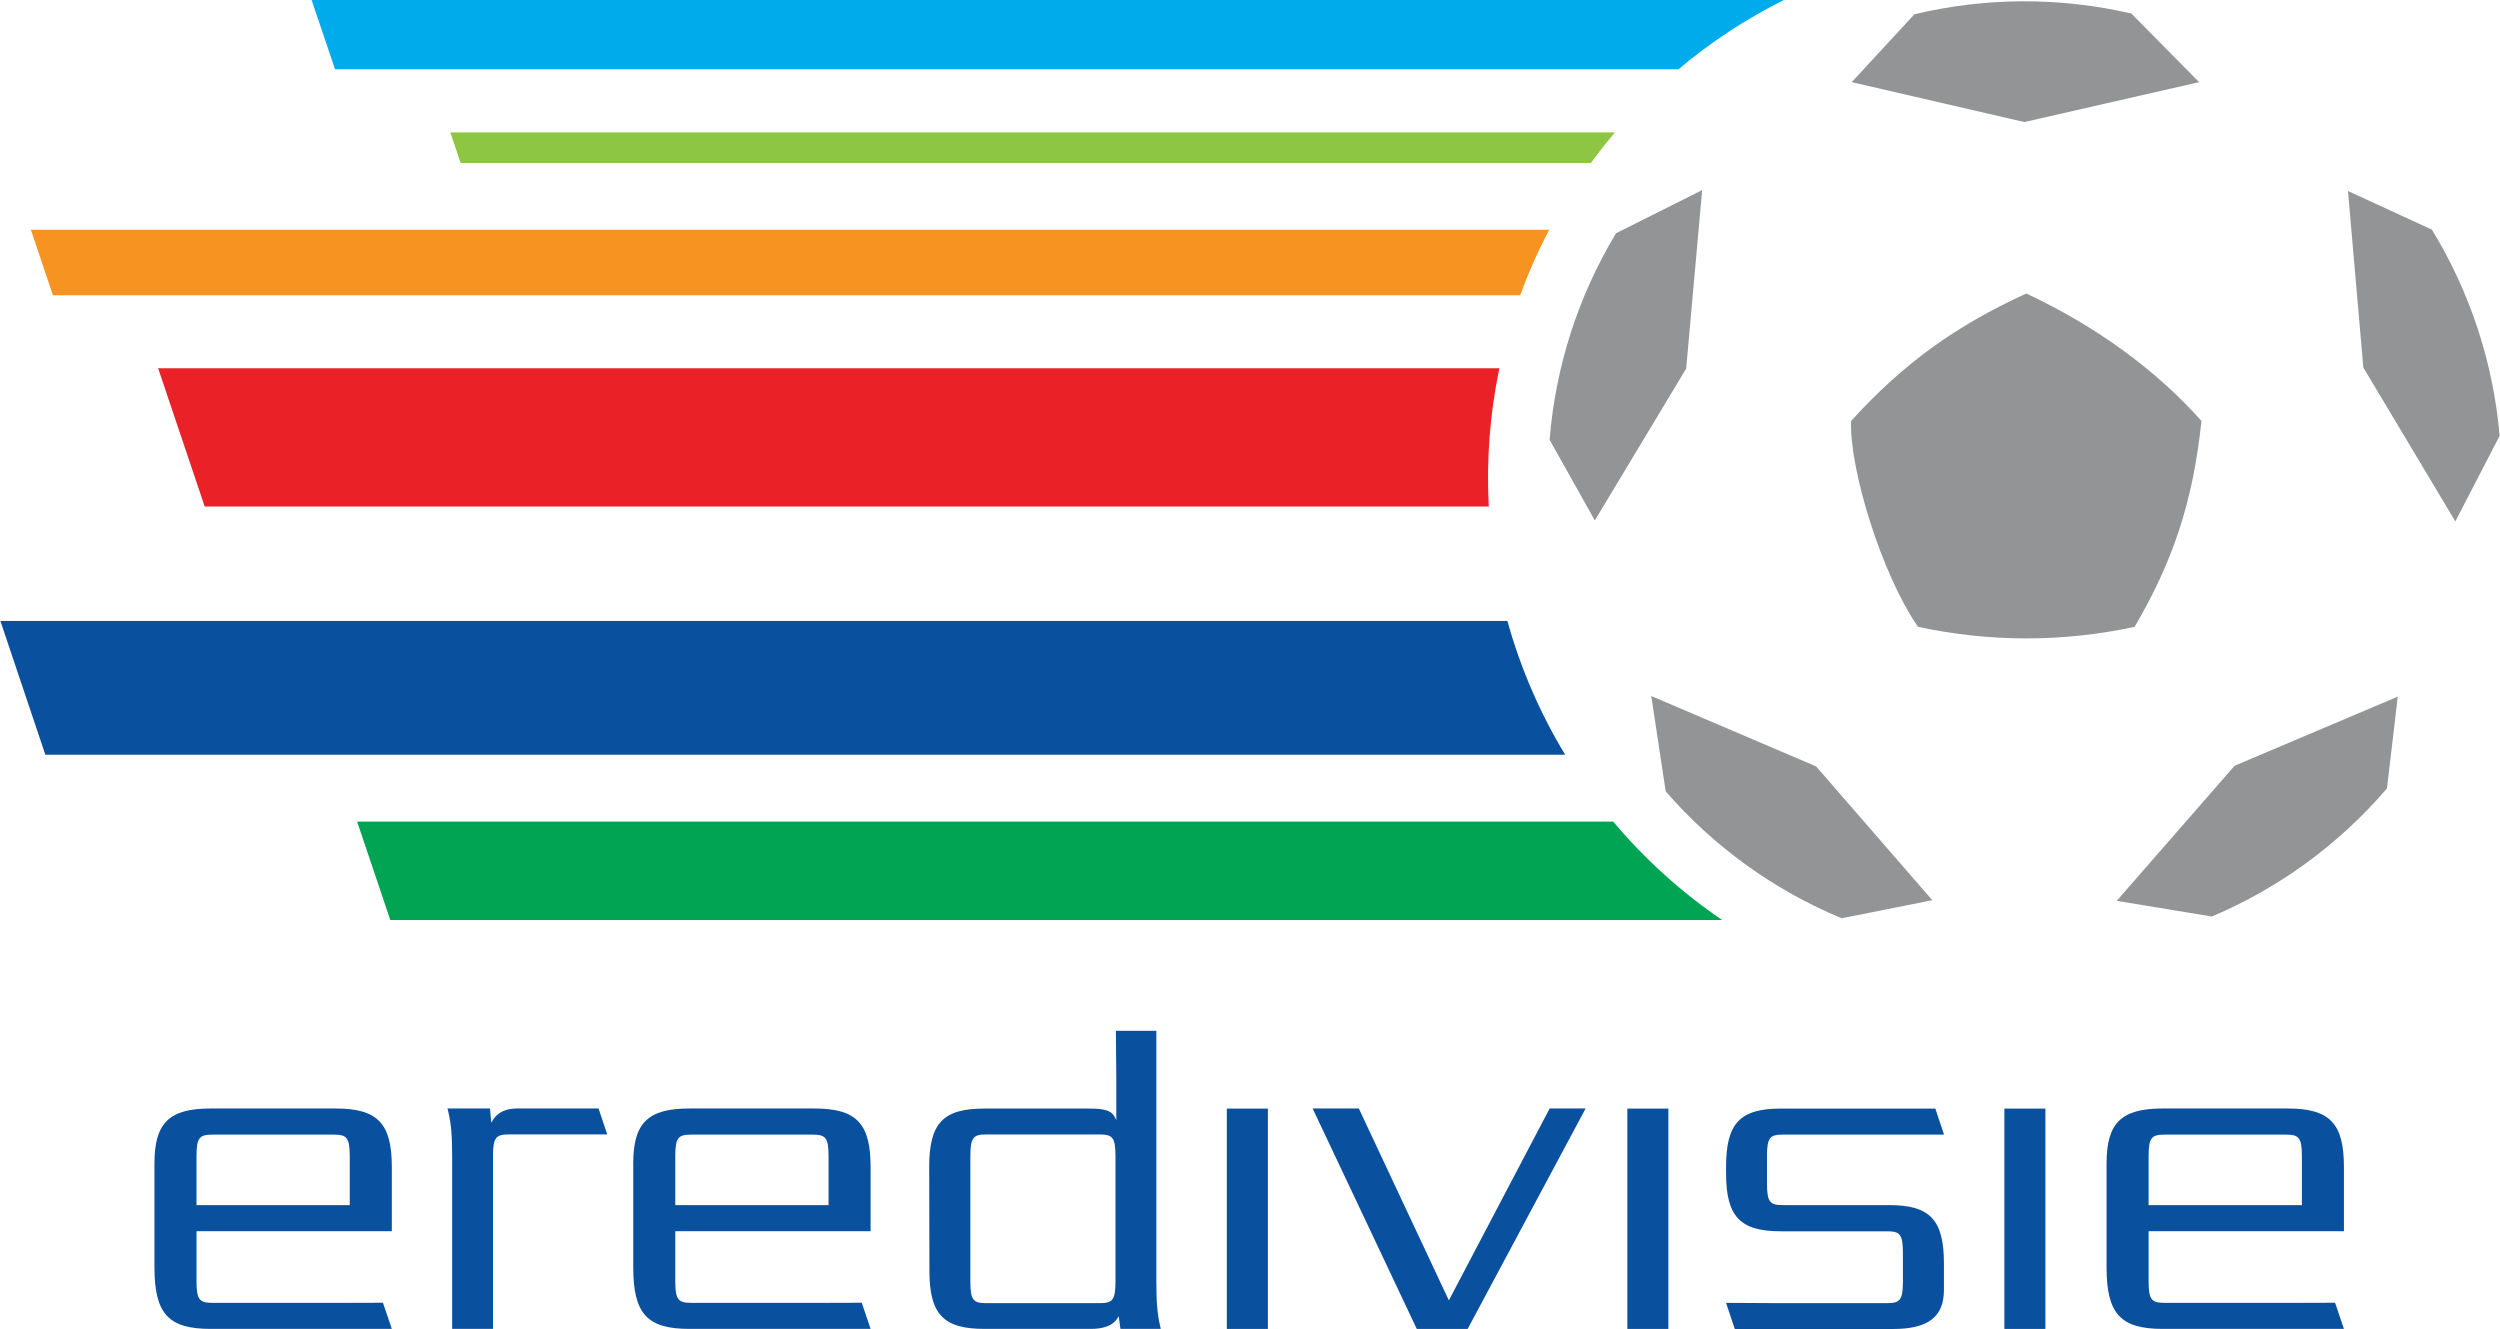
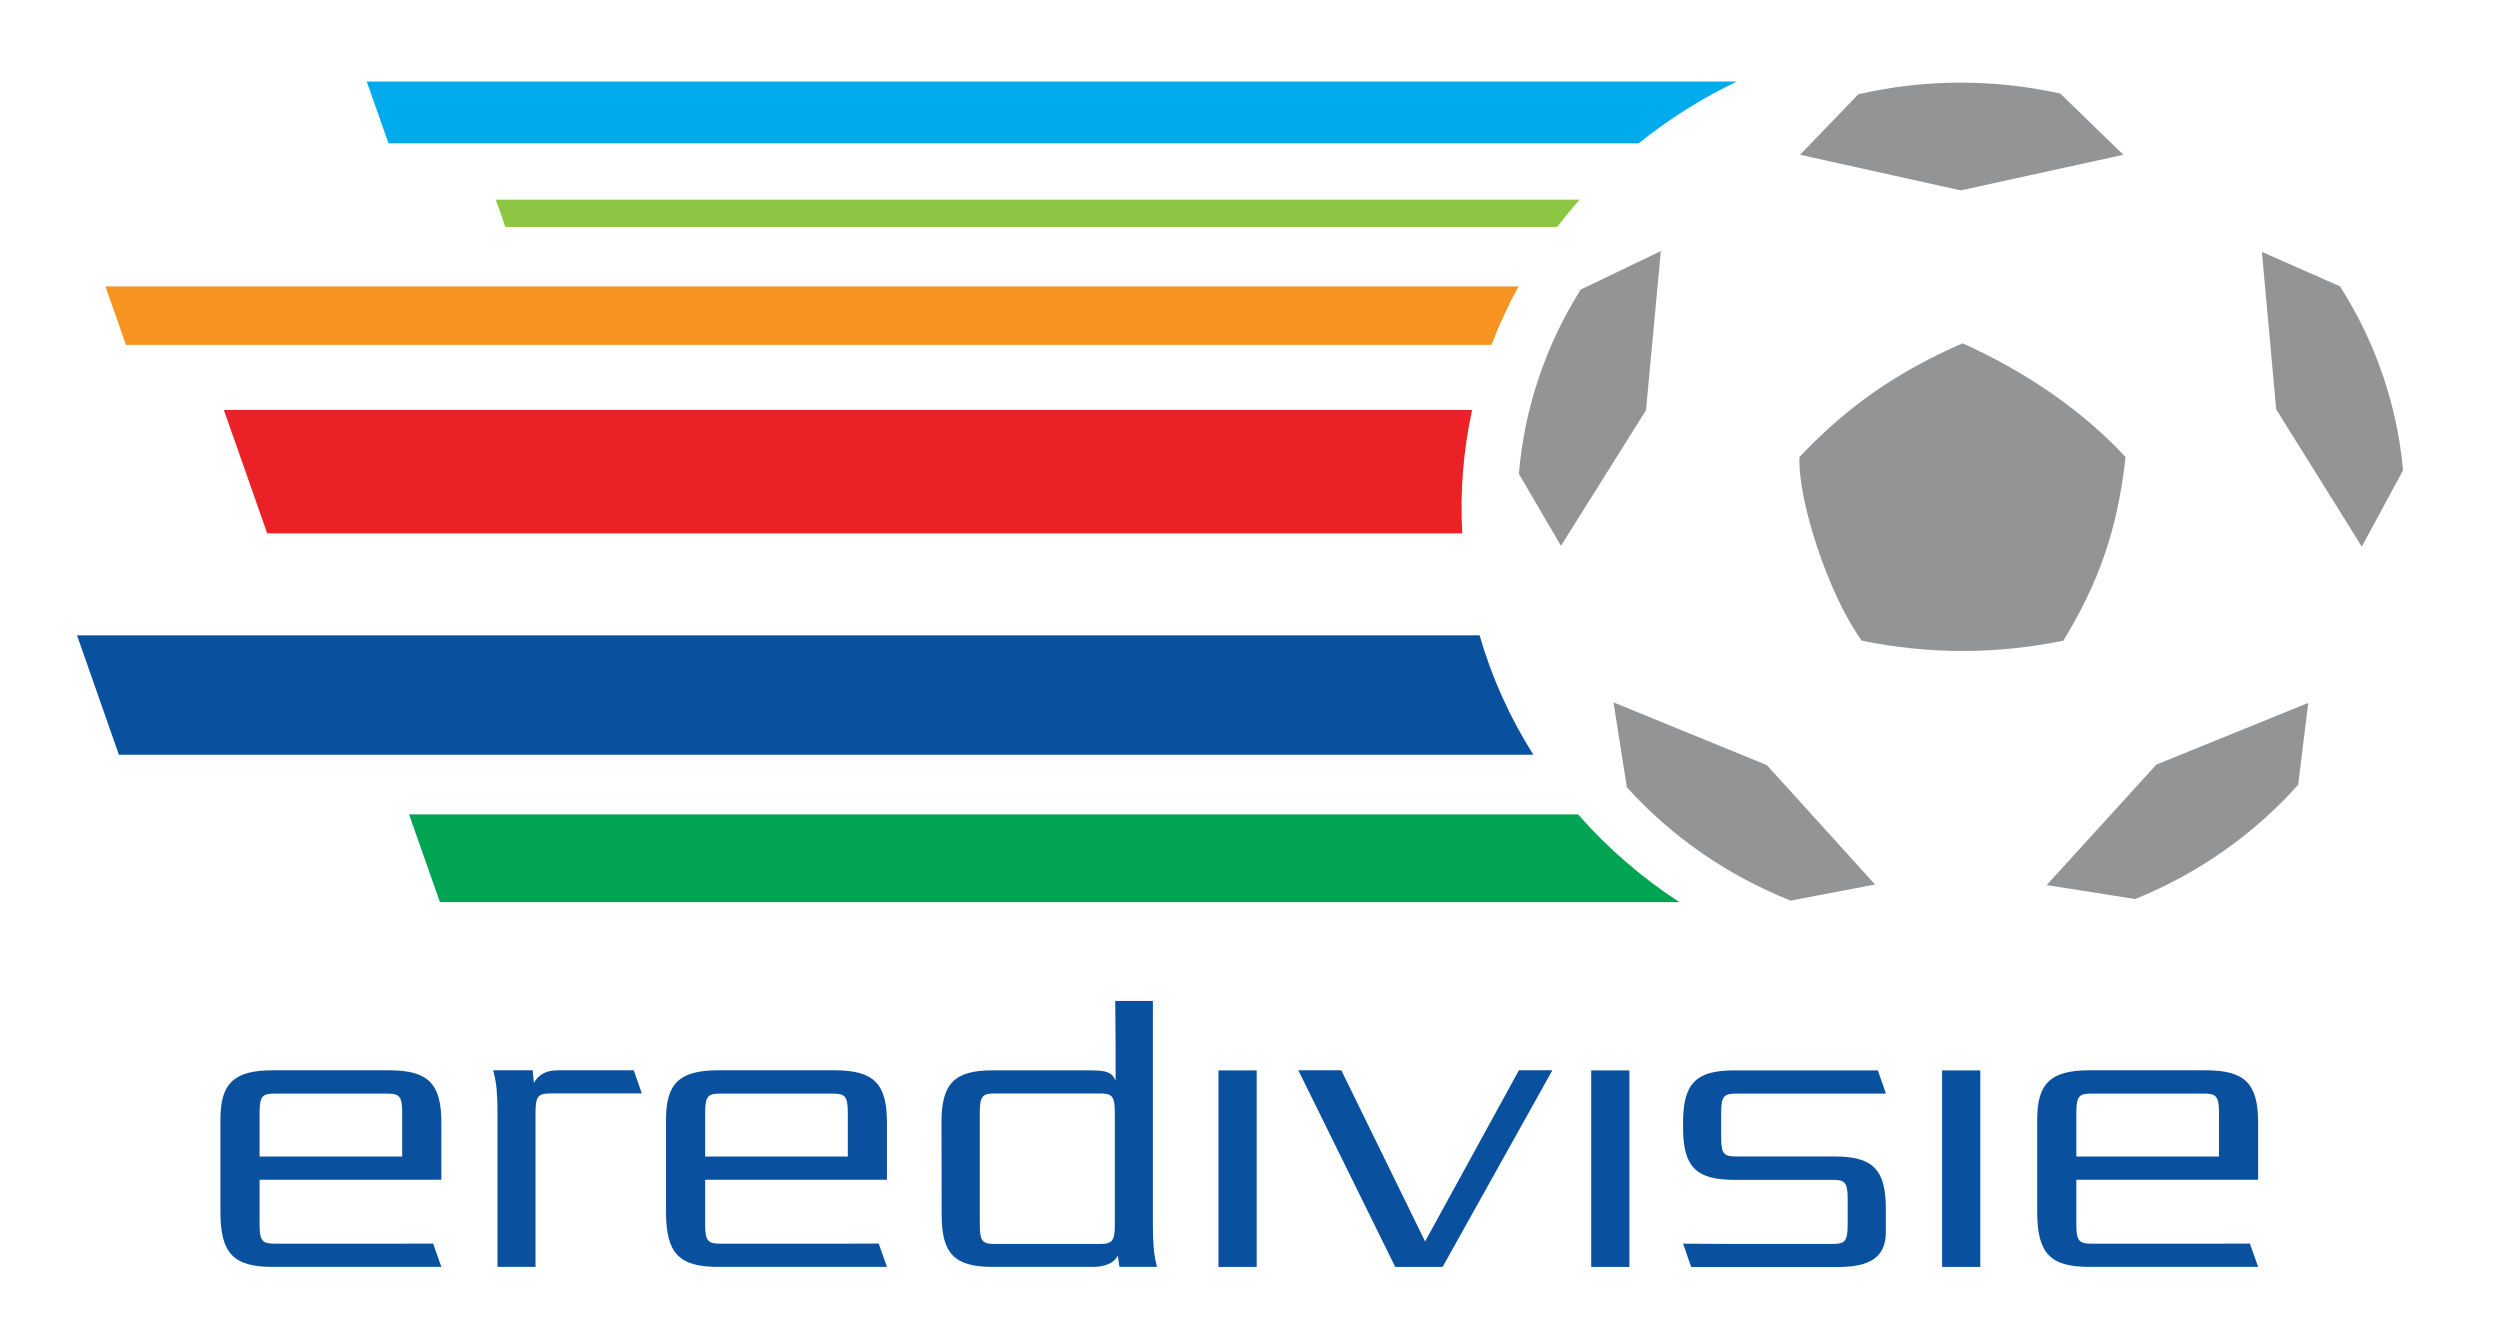
- <svg xmlns="http://www.w3.org/2000/svg" width="2500" height="1329" viewBox="0 0 270.95 144.08">
-   <path d="M174.852 89.072H38.674l3.597 10.666h144.387a58.136 58.136 0 0 1-11.806-10.666" fill="#00a452" />
-   <path d="M33.742 0l2.541 7.512h145.639A58.025 58.025 0 0 1 193.351 0H33.742z" fill="#00abeb" />
-   <path d="M3.307 24.904l2.389 7.104h159.066a58.418 58.418 0 0 1 3.151-7.104H3.307z" fill="#f79321" />
-   <path d="M162.509 39.928H17.105l5.047 14.986h139.211a57.937 57.937 0 0 1 1.146-14.986" fill="#ea2228" />
-   <path d="M48.781 14.357l1.117 3.314H172.43a61.633 61.633 0 0 1 2.608-3.314H48.781z" fill="#8cc642" />
-   <path d="M0 67.314l4.877 14.512h164.769a57.777 57.777 0 0 1-6.267-14.512H0z" fill="#09509f" />
-   <path d="M238.625 45.635c-4.938-5.555-11.487-10.301-18.991-13.816-7.513 3.443-13.22 7.465-18.992 13.816-.211 5.131 3.297 16.625 7.254 22.324 7.694 1.641 15.555 1.697 23.483 0 4.105-7.023 6.314-13.445 7.246-22.324M219.427 13.232l18.94-4.326-7.34-7.439a51.301 51.301 0 0 0-23.521.08l-6.797 7.359 18.718 4.326zM182.762 39.959l1.733-19.352-9.34 4.68a51.34 51.34 0 0 0-7.199 22.396l4.902 8.74 9.904-16.464zM196.848 83.086l-17.871-7.627 1.563 10.328a51.267 51.267 0 0 0 19.078 13.764l9.826-1.957-12.596-14.508zM242.215 83.019l-12.776 14.645 10.312 1.695a51.263 51.263 0 0 0 18.984-13.888l1.172-9.948-17.692 7.496zM256.175 39.846l9.973 16.68 4.803-9.277a51.379 51.379 0 0 0-7.34-22.352l-9.102-4.189 1.666 19.138z" fill="#929495" />
-   <path d="M209.586 120.183h-16.547c-4.453 0-5.953 1.594-5.953 6.321v.658c0 4.728 1.5 6.326 5.953 6.326h11.467c1.4 0 1.753.274 1.753 2.329v3.125c0 2.06-.353 2.332-1.753 2.332h-12.442l-4.978-.028.945 2.834h17.144c3.825 0 5.53-1.312 5.53-4.238v-2.871c0-4.729-1.506-6.323-5.953-6.323h-11.479c-1.398 0-1.75-.275-1.75-2.332v-2.98c0-2.053.352-2.332 1.75-2.332h17.443l-.943-2.82h-.187v-.001zM232.895 125.312c0-2.031.358-2.306 1.781-2.306h13.051c1.422 0 1.785.273 1.785 2.306v5.34h-16.617v-5.34zm21.175 8.164v-6.961c0-4.734-1.541-6.341-6.105-6.341h-13.528c-4.56 0-6.101 1.605-6.101 5.979v11.225c0 5.09 1.541 6.691 6.101 6.691h19.635l-.961-2.836-4.096.012h-14.338c-1.423 0-1.781-.279-1.781-2.316v-5.453h21.174zM73.168 125.312c0-2.031.359-2.306 1.781-2.306H88c1.427 0 1.785.273 1.785 2.306v5.34H73.168v-5.34zm21.176 8.164v-6.961c0-4.734-1.541-6.341-6.103-6.341H74.709c-4.559 0-6.1 1.605-6.1 5.979v11.225c0 5.09 1.541 6.691 6.1 6.691h19.636l-.961-2.836-4.097.012H74.949c-1.422 0-1.781-.279-1.781-2.316v-5.453h21.176zM64.461 120.174h-8.426c-1.695 0-2.426.787-2.817 1.543-.058-.625-.136-1.543-.136-1.543h-4.61l.084.336c.315 1.324.422 2.562.422 4.902v18.651h4.43v-18.768c0-2.041.361-2.311 1.781-2.311H65.79l-.94-2.812-.389.002zM120.891 138.942c0 2.06-.353 2.337-1.754 2.337h-12.226c-1.403 0-1.752-.277-1.752-2.337v-13.62c0-2.056.349-2.332 1.752-2.332h12.226c1.401 0 1.754.276 1.754 2.332v13.62zm4.843 4.818c-.309-1.319-.412-2.561-.412-4.914v-27.098h-4.385l.043 5.229v4.452c-.215-.516-.492-.834-.887-.983-.515-.223-1.212-.264-2.099-.264h-11.34c-4.453 0-5.957 1.588-5.957 6.315l.023 11.256c0 4.724 1.502 6.315 5.952 6.315h11.574c1.082 0 2.422-.217 2.994-1.383.076.564.189 1.383.189 1.383h4.371l-.066-.308zM132.961 120.183h4.453v23.887h-4.453zM176.384 120.183h4.448v23.887h-4.448zM217.259 120.183h4.448v23.887h-4.448zM167.961 120.174l-10.928 20.802-9.76-20.802h-5.007l11.289 23.896h5.517l12.787-23.896zM21.262 125.312c0-2.031.36-2.306 1.78-2.306h13.054c1.424 0 1.78.273 1.78 2.306v5.34H21.262v-5.34zm21.176 8.164v-6.961c0-4.734-1.539-6.341-6.103-6.341H22.807c-4.562 0-6.104 1.605-6.104 5.979v11.225c0 5.09 1.543 6.691 6.104 6.691h19.631l-.961-2.836-4.092.012H23.043c-1.42 0-1.78-.279-1.78-2.316v-5.453h21.175z" fill="#09509f" />
+ <svg xmlns="http://www.w3.org/2000/svg" width="2500" height="1329" viewBox="0 0 270.95 144.08" version="1.1" id="svg18">
+   <defs id="defs22" />
+   <path d="M 171.041,88.29 H 44.305 l 3.348,9.514 H 182.029 a 54.105,51.858 0 0 1 -10.987,-9.514" fill="#00a452" id="path2" style="stroke-width:0.911" />
+   <path d="m 39.715,8.836 2.365,6.701 H 177.621 A 54.002,51.759 0 0 1 188.258,8.836 Z" fill="#00abeb" id="path4" style="stroke-width:0.911" />
+   <path d="m 11.39,31.051 2.223,6.337 H 161.651 a 54.368,52.11 0 0 1 2.933,-6.337 z" fill="#f79321" id="path6" style="stroke-width:0.911" />
+   <path d="M 159.554,44.452 H 24.231 l 4.697,13.368 H 158.488 a 53.92,51.681 0 0 1 1.067,-13.368" fill="#ea2228" id="path8" style="stroke-width:0.911" />
+   <path d="m 53.711,21.643 1.04,2.956 h 114.037 a 57.36,54.978 0 0 1 2.427,-2.956 z" fill="#8cc642" id="path10" style="stroke-width:0.911" />
+   <path d="M 8.312,68.881 12.851,81.826 H 166.196 a 53.771,51.538 0 0 1 -5.832,-12.945 z" fill="#09509f" id="path12" style="stroke-width:0.911" />
+   <path d="m 230.393,49.543 c -4.596,-4.955 -10.691,-9.189 -17.674,-12.324 -6.992,3.071 -12.303,6.659 -17.675,12.324 -0.196,4.577 3.068,14.83 6.751,19.913 7.161,1.464 14.477,1.514 21.855,0 3.82,-6.265 5.876,-11.993 6.744,-19.913 m -17.867,-28.904 17.627,-3.859 -6.831,-6.636 a 47.744,45.761 0 0 0 -21.89,0.071 l -6.326,6.564 z m -34.123,23.841 1.613,-17.262 -8.692,4.175 a 47.781,45.796 0 0 0 -6.7,19.978 l 4.562,7.796 z m 13.109,38.47 -16.632,-6.803 1.455,9.213 a 47.713,45.731 0 0 0 17.755,12.278 l 9.145,-1.746 z m 42.222,-0.06 -11.89,13.064 9.597,1.512 a 47.709,45.727 0 0 0 17.668,-12.388 l 1.091,-8.874 z m 12.992,-38.511 9.282,14.879 4.47,-8.275 A 47.817,45.831 0 0 0 253.647,31.044 l -8.471,-3.737 z" fill="#929495" id="path14" style="stroke-width:0.911" />
+   <path d="m 203.367,116.041 h -15.4 c -4.144,0 -5.54,1.422 -5.54,5.638 v 0.587 c 0,4.217 1.396,5.643 5.54,5.643 h 10.672 c 1.303,0 1.631,0.244 1.631,2.078 v 2.788 c 0,1.838 -0.329,2.08 -1.631,2.08 h -11.579 l -4.633,-0.025 0.879,2.528 h 15.955 c 3.56,0 5.147,-1.17 5.147,-3.78 v -2.561 c 0,-4.218 -1.402,-5.64 -5.54,-5.64 H 188.185 c -1.301,0 -1.629,-0.245 -1.629,-2.08 v -2.658 c 0,-1.831 0.328,-2.08 1.629,-2.08 h 16.234 l -0.878,-2.515 h -0.174 z m 21.693,4.575 c 0,-1.812 0.333,-2.057 1.658,-2.057 h 12.146 c 1.323,0 1.661,0.244 1.661,2.057 v 4.763 h -15.465 z m 19.707,7.282 v -6.209 c 0,-4.223 -1.434,-5.656 -5.682,-5.656 h -12.59 c -4.244,0 -5.678,1.432 -5.678,5.333 v 10.013 c 0,4.54 1.434,5.968 5.678,5.968 h 18.274 l -0.894,-2.53 -3.812,0.011 h -13.344 c -1.324,0 -1.658,-0.249 -1.658,-2.066 v -4.864 z M 76.407,120.616 c 0,-1.812 0.334,-2.057 1.658,-2.057 h 12.146 c 1.328,0 1.661,0.244 1.661,2.057 v 4.763 H 76.407 Z m 19.708,7.282 v -6.209 c 0,-4.223 -1.434,-5.656 -5.68,-5.656 H 77.841 c -4.243,0 -5.677,1.432 -5.677,5.333 v 10.013 c 0,4.54 1.434,5.968 5.677,5.968 h 18.275 l -0.894,-2.53 -3.813,0.011 H 78.065 c -1.323,0 -1.658,-0.249 -1.658,-2.066 v -4.864 z M 68.304,116.033 h -7.842 c -1.577,0 -2.258,0.702 -2.622,1.376 -0.054,-0.558 -0.127,-1.376 -0.127,-1.376 h -4.29 l 0.078,0.3 c 0.293,1.181 0.393,2.285 0.393,4.373 v 16.637 h 4.123 v -16.741 c 0,-1.821 0.336,-2.061 1.658,-2.061 h 9.866 l -0.875,-2.508 z m 52.518,16.741 c 0,1.838 -0.329,2.085 -1.632,2.085 h -11.378 c -1.306,0 -1.631,-0.247 -1.631,-2.085 v -12.149 c 0,-1.834 0.325,-2.08 1.631,-2.08 h 11.378 c 1.304,0 1.632,0.246 1.632,2.08 z m 4.507,4.298 c -0.288,-1.177 -0.383,-2.284 -0.383,-4.383 v -24.172 h -4.081 l 0.04,4.664 v 3.971 c -0.2,-0.46 -0.458,-0.744 -0.826,-0.877 -0.479,-0.199 -1.128,-0.235 -1.953,-0.235 h -10.554 c -4.144,0 -5.544,1.417 -5.544,5.633 l 0.021,10.041 c 0,4.214 1.398,5.633 5.539,5.633 h 10.772 c 1.007,0 2.254,-0.194 2.786,-1.234 0.071,0.503 0.176,1.234 0.176,1.234 h 4.068 z m 6.726,-21.031 h 4.144 v 21.308 h -4.144 z m 40.412,0 h 4.14 v 21.308 h -4.14 z m 38.041,0 h 4.14 v 21.308 h -4.14 z m -45.88,-0.008 -10.17,18.556 -9.083,-18.556 h -4.66 l 10.506,21.316 h 5.135 l 11.9,-21.316 z m -136.528,4.583 c 0,-1.812 0.335,-2.057 1.657,-2.057 h 12.149 c 1.325,0 1.657,0.244 1.657,2.057 v 4.763 H 28.1 Z m 19.708,7.282 v -6.209 c 0,-4.223 -1.432,-5.656 -5.68,-5.656 h -12.59 c -4.246,0 -5.681,1.432 -5.681,5.333 v 10.013 c 0,4.54 1.436,5.968 5.681,5.968 H 47.808 l -0.894,-2.53 -3.808,0.011 H 29.758 c -1.322,0 -1.657,-0.249 -1.657,-2.066 v -4.864 z" fill="#09509f" id="path16" style="stroke-width:0.911" />
</svg>
